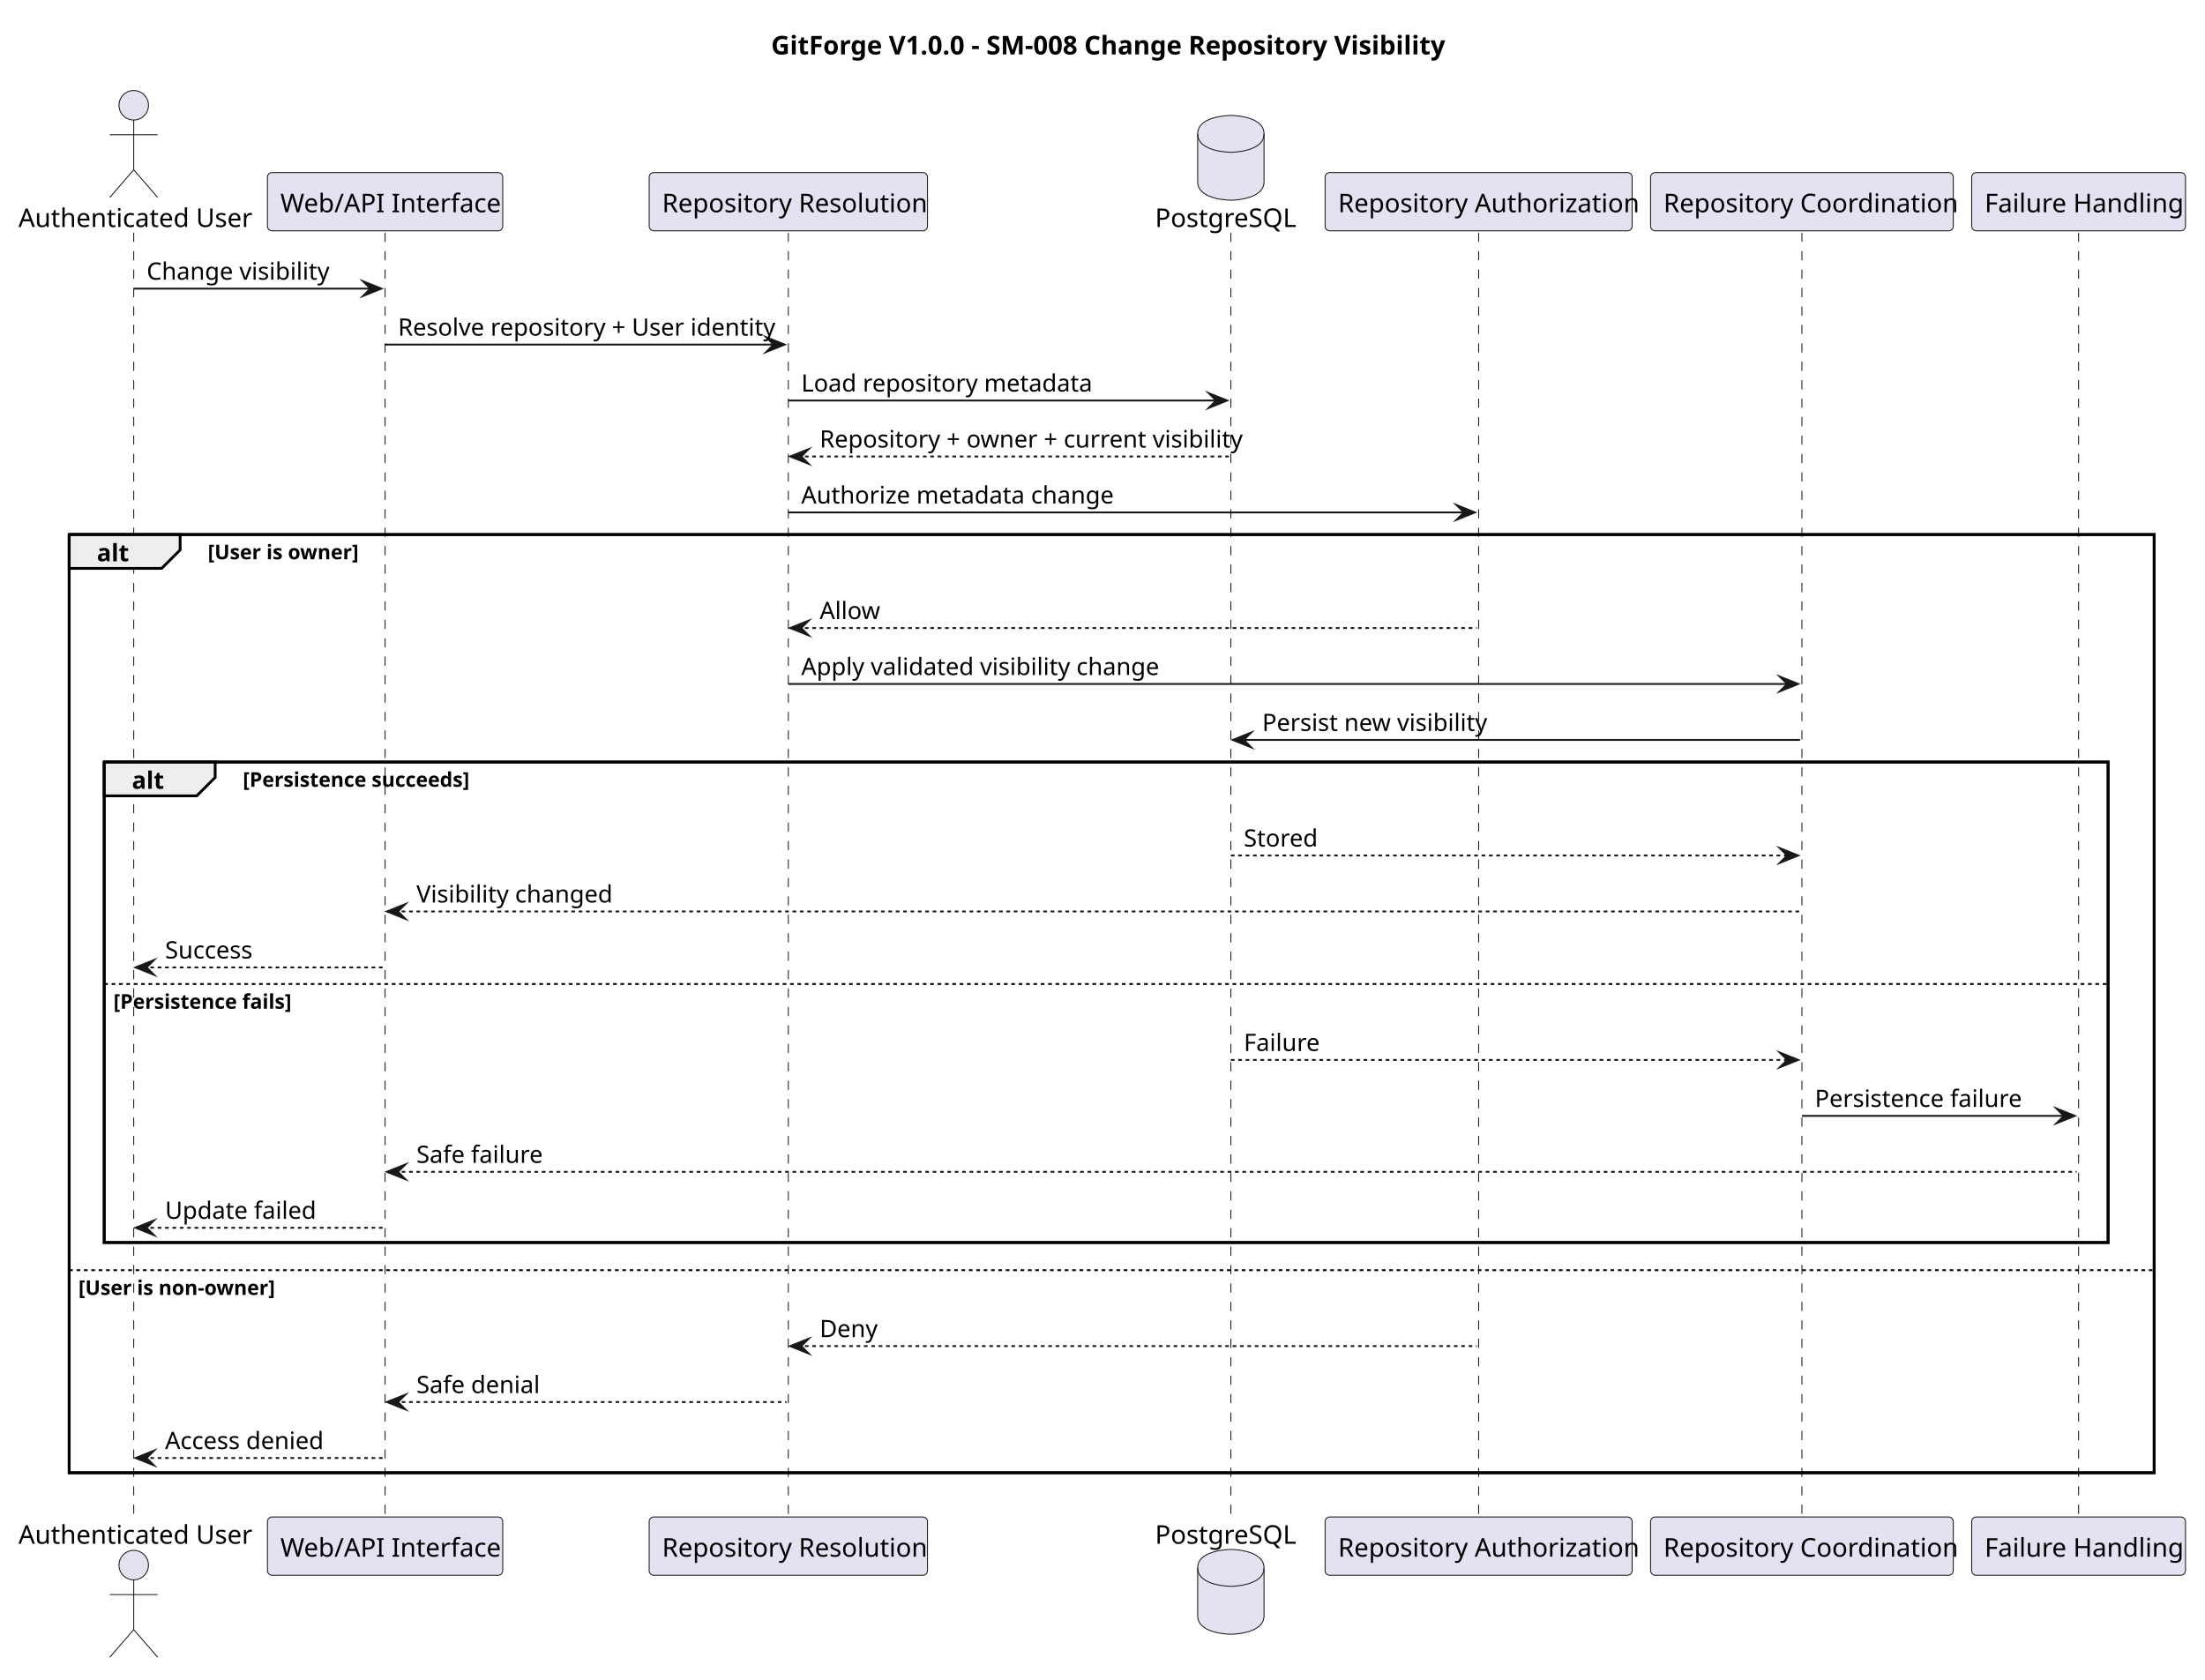
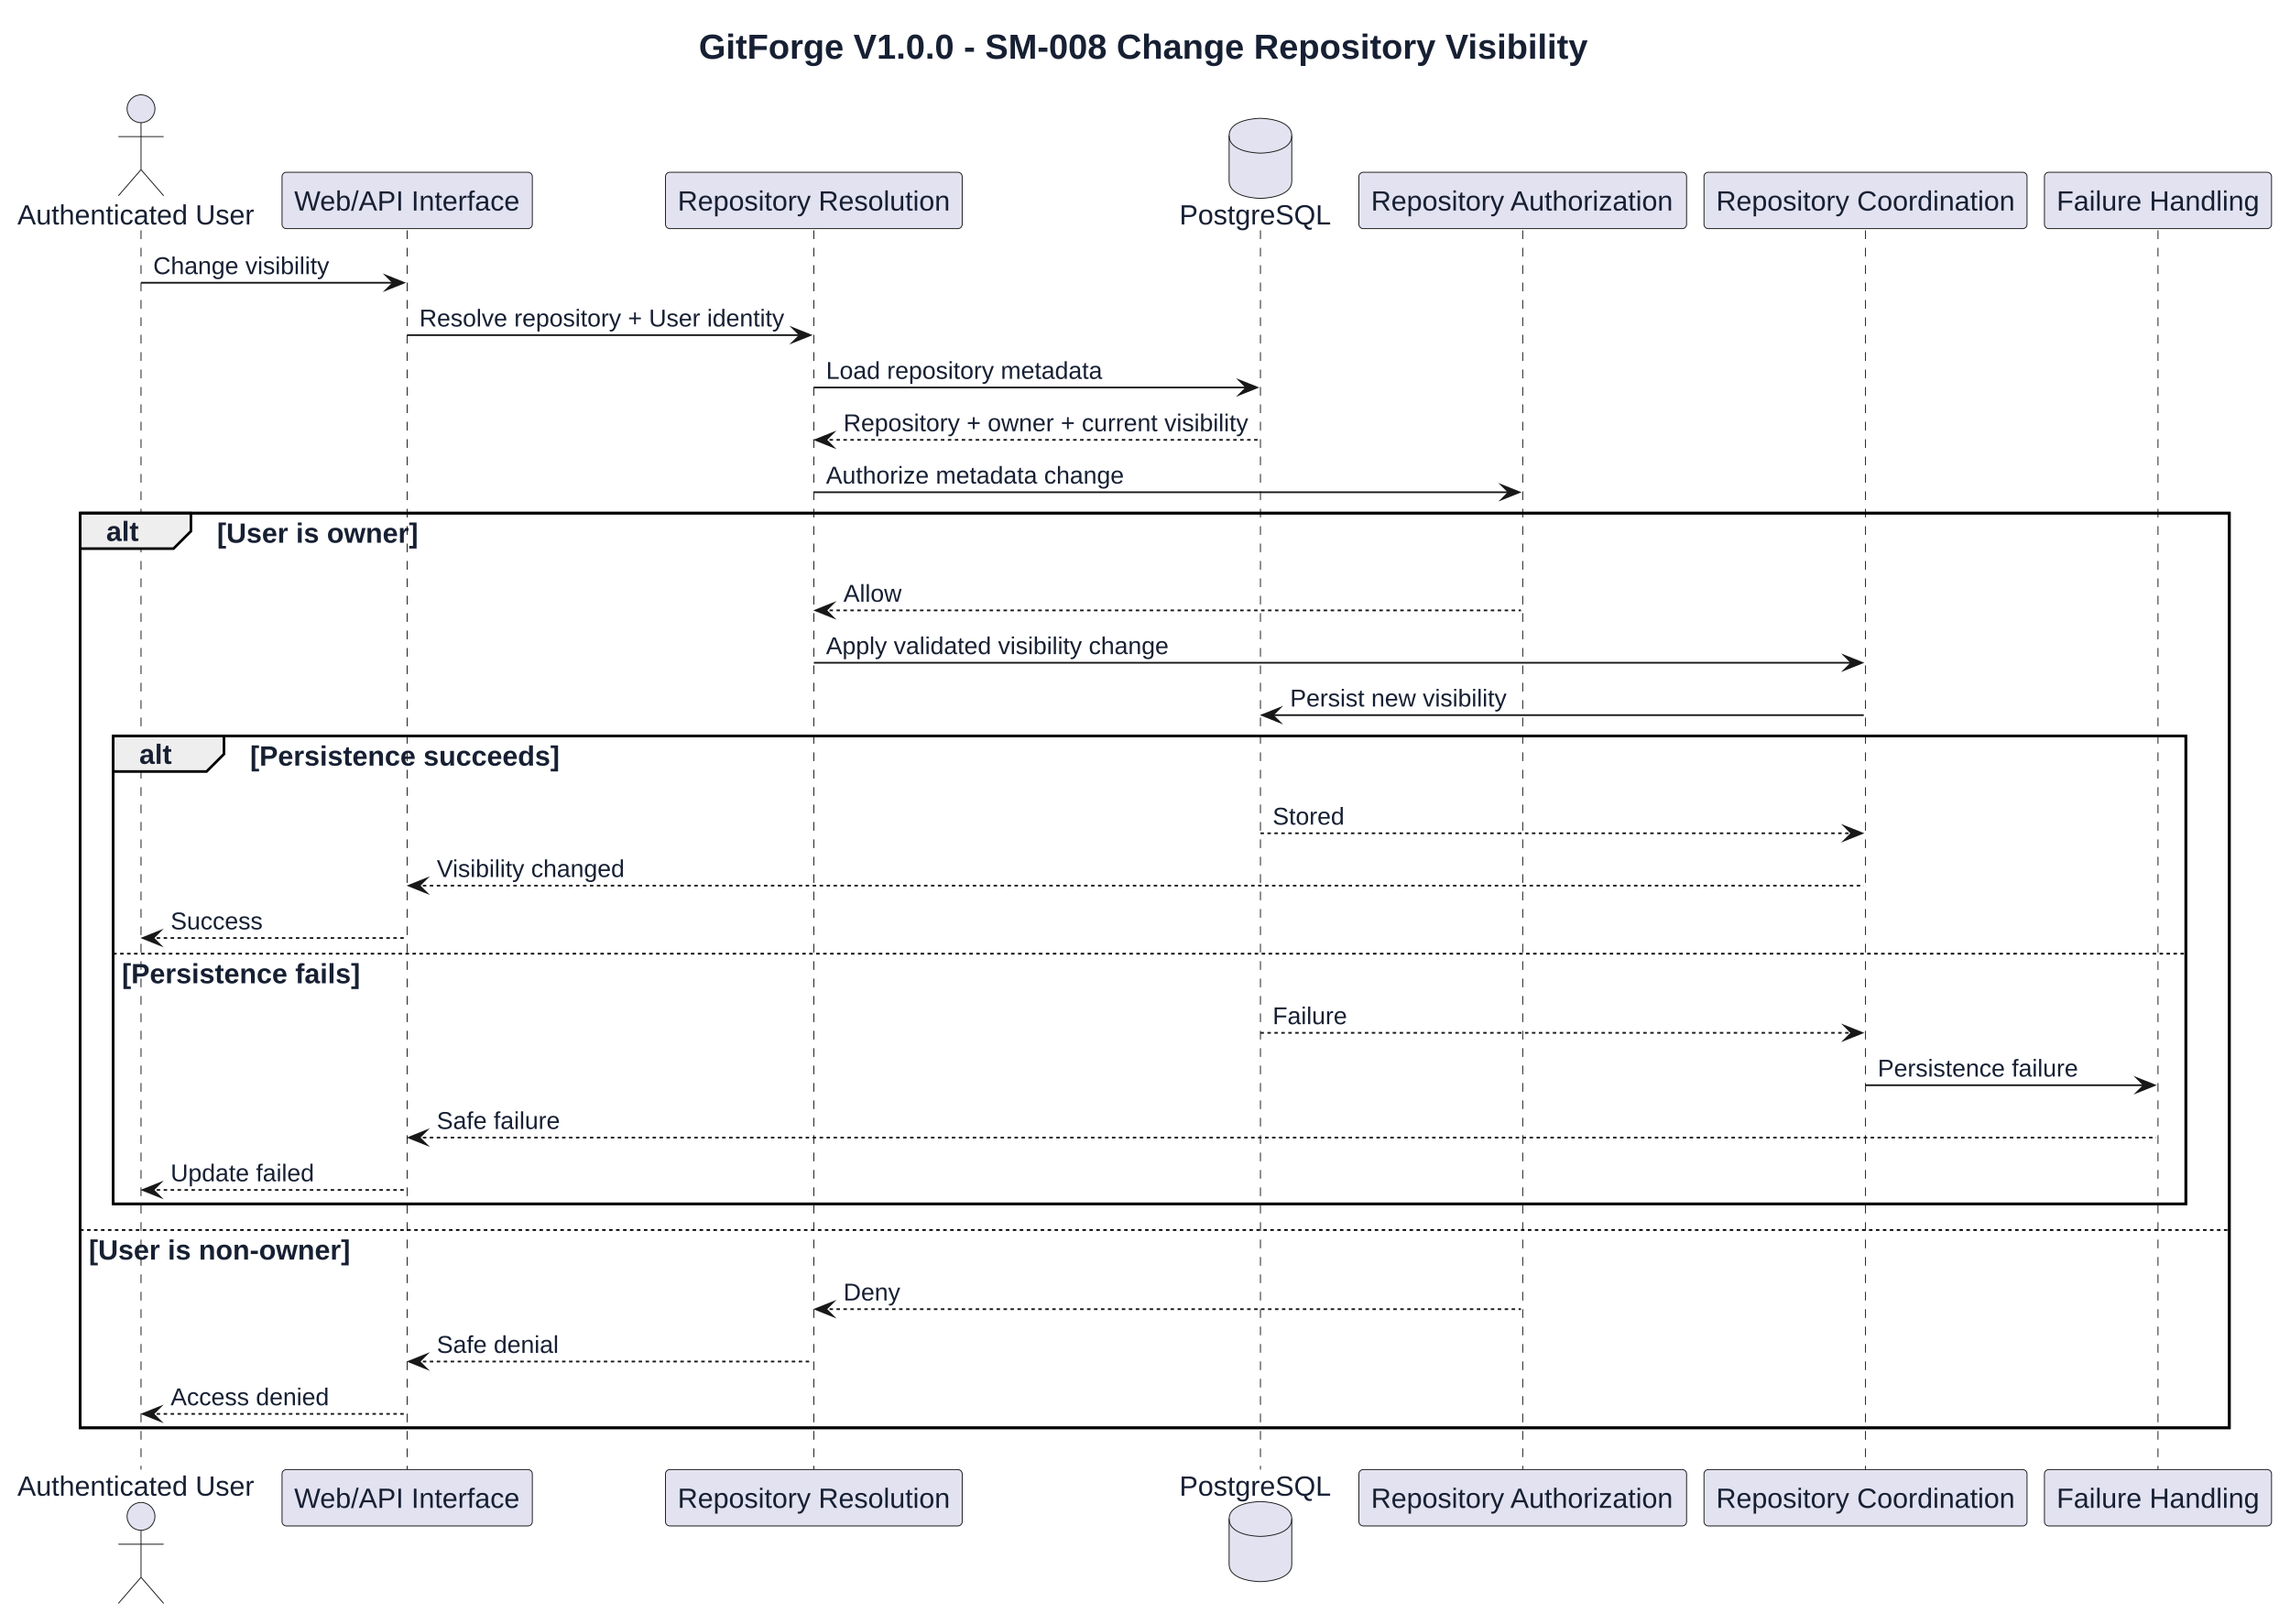
- <svg xmlns="http://www.w3.org/2000/svg" version="1.1" data-diagram-type="SEQUENCE" style="width:1196px;height:911px;background:#FFFFFF;" width="1196px" height="911px" viewBox="0 0 1196 911" zoomAndPan="magnify" preserveAspectRatio="none" contentStyleType="text/css">
+ <svg xmlns="http://www.w3.org/2000/svg" version="1.1" data-diagram-type="SEQUENCE" style="width:1316px;height:933px;background:#FFFFFF;" width="1316px" height="933px" viewBox="0 0 1316 933" zoomAndPan="magnify" preserveAspectRatio="none" contentStyleType="text/css">
  <defs />
  <g font-family="sans-serif" lengthAdjust="spacing">
-     <g class="title" data-source-line="1">
-       <text x="418.276" y="29.533" fill="#000" font-size="14" textLength="357.861" font-weight="700">GitForge V1.0.0 - SM-008 Change Repository Visibility</text>
+     <g class="title" data-source-line="8">
+       <text x="401.58" y="33.76" fill="#172033" font-size="20" textLength="511.23" font-weight="700" font-family="Arial">GitForge V1.0.0 - SM-008 Change Repository Visibility</text>
    </g>
-     <rect x="37.534" y="289.977" width="1130.907" height="508.945" fill="none" style="stroke:#000;stroke-width:1.5;" />
-     <rect x="56.534" y="413.383" width="1086.907" height="260.648" fill="none" style="stroke:#000;stroke-width:1.5;" />
+     <rect x="46.039" y="294.89" width="1235.097" height="525.673" fill="none" style="stroke:#000;stroke-width:1.5;" />
+     <rect x="65.039" y="422.982" width="1191.097" height="268.886" fill="none" style="stroke:#000;stroke-width:1.5;" />
    <g>
-       <rect x="69.034" y="126.219" width="8" height="696.703" fill="#000" fill-opacity="0" />
-       <line x1="72.534" y1="126.219" x2="72.534" y2="822.922" style="stroke:#181818;stroke-width:0.5;stroke-dasharray:5,5;" />
+       <rect x="77.539" y="132.396" width="8" height="712.166" fill="#000" fill-opacity="0" />
+       <line x1="81.039" y1="132.396" x2="81.039" y2="844.563" style="stroke:#181818;stroke-width:0.5;stroke-dasharray:5,5;" />
    </g>
    <g>
-       <rect x="205.372" y="126.219" width="8" height="696.703" fill="#000" fill-opacity="0" />
-       <line x1="208.872" y1="126.219" x2="208.872" y2="822.922" style="stroke:#181818;stroke-width:0.5;stroke-dasharray:5,5;" />
+       <rect x="230.496" y="132.396" width="8" height="712.166" fill="#000" fill-opacity="0" />
+       <line x1="233.996" y1="132.396" x2="233.996" y2="844.563" style="stroke:#181818;stroke-width:0.5;stroke-dasharray:5,5;" />
    </g>
    <g>
-       <rect x="424.092" y="126.219" width="8" height="696.703" fill="#000" fill-opacity="0" />
-       <line x1="427.592" y1="126.219" x2="427.592" y2="822.922" style="stroke:#181818;stroke-width:0.5;stroke-dasharray:5,5;" />
+       <rect x="464.195" y="132.396" width="8" height="712.166" fill="#000" fill-opacity="0" />
+       <line x1="467.695" y1="132.396" x2="467.695" y2="844.563" style="stroke:#181818;stroke-width:0.5;stroke-dasharray:5,5;" />
    </g>
    <g>
-       <rect x="664.122" y="126.219" width="8" height="696.703" fill="#000" fill-opacity="0" />
-       <line x1="667.622" y1="126.219" x2="667.622" y2="822.922" style="stroke:#181818;stroke-width:0.5;stroke-dasharray:5,5;" />
+       <rect x="720.843" y="132.396" width="8" height="712.166" fill="#000" fill-opacity="0" />
+       <line x1="724.343" y1="132.396" x2="724.343" y2="844.563" style="stroke:#181818;stroke-width:0.5;stroke-dasharray:5,5;" />
    </g>
    <g>
-       <rect x="798.515" y="126.219" width="8" height="696.703" fill="#000" fill-opacity="0" />
-       <line x1="802.015" y1="126.219" x2="802.015" y2="822.922" style="stroke:#181818;stroke-width:0.5;stroke-dasharray:5,5;" />
+       <rect x="871.577" y="132.396" width="8" height="712.166" fill="#000" fill-opacity="0" />
+       <line x1="875.077" y1="132.396" x2="875.077" y2="844.563" style="stroke:#181818;stroke-width:0.5;stroke-dasharray:5,5;" />
    </g>
    <g>
-       <rect x="973.873" y="126.219" width="8" height="696.703" fill="#000" fill-opacity="0" />
-       <line x1="977.373" y1="126.219" x2="977.373" y2="822.922" style="stroke:#181818;stroke-width:0.5;stroke-dasharray:5,5;" />
+       <rect x="1068.558" y="132.396" width="8" height="712.166" fill="#000" fill-opacity="0" />
+       <line x1="1072.058" y1="132.396" x2="1072.058" y2="844.563" style="stroke:#181818;stroke-width:0.5;stroke-dasharray:5,5;" />
    </g>
    <g>
-       <rect x="1123.941" y="126.219" width="8" height="696.703" fill="#000" fill-opacity="0" />
-       <line x1="1127.441" y1="126.219" x2="1127.441" y2="822.922" style="stroke:#181818;stroke-width:0.5;stroke-dasharray:5,5;" />
+       <rect x="1236.636" y="132.396" width="8" height="712.166" fill="#000" fill-opacity="0" />
+       <line x1="1240.136" y1="132.396" x2="1240.136" y2="844.563" style="stroke:#181818;stroke-width:0.5;stroke-dasharray:5,5;" />
    </g>
-     <text x="10" y="123.143" fill="#000" font-size="14" textLength="119.068">Authenticated User</text>
-     <ellipse cx="72.534" cy="57.109" rx="8" ry="8" fill="#E2E2F0" style="stroke:#181818;stroke-width:0.5;" />
-     <path d="M72.534,65.109 L72.534,92.109 M59.534,73.109 L85.534,73.109 M72.534,92.109 L59.534,107.109 M72.534,92.109 L85.534,107.109" style="stroke:#181818;stroke-width:0.5;" fill="none" />
-     <rect x="145.068" y="93.609" width="127.606" height="31.609" fill="#E2E2F0" style="stroke:#181818;stroke-width:0.5;" rx="2.5" ry="2.5" />
-     <text x="152.068" y="115.143" fill="#000" font-size="14" textLength="113.606">Web/API Interface</text>
-     <rect x="352.113" y="93.609" width="150.958" height="31.609" fill="#E2E2F0" style="stroke:#181818;stroke-width:0.5;" rx="2.5" ry="2.5" />
-     <text x="359.113" y="115.143" fill="#000" font-size="14" textLength="136.958">Repository Resolution</text>
-     <text x="626.491" y="123.143" fill="#000" font-size="14" textLength="76.262">PostgreSQL</text>
-     <path d="M649.622,72.609 C649.622,62.609 667.622,62.609 667.622,62.609 C667.622,62.609 685.622,62.609 685.622,72.609 L685.622,98.609 C685.622,108.609 667.622,108.609 667.622,108.609 C667.622,108.609 649.622,108.609 649.622,98.609 L649.622,72.609" style="stroke:#181818;stroke-width:0.5;" fill="#E2E2F0" />
-     <path d="M649.622,72.609 C649.622,82.609 667.622,82.609 667.622,82.609 C667.622,82.609 685.622,82.609 685.622,72.609" style="stroke:#181818;stroke-width:0.5;" fill="none" />
-     <rect x="718.753" y="93.609" width="166.523" height="31.609" fill="#E2E2F0" style="stroke:#181818;stroke-width:0.5;" rx="2.5" ry="2.5" />
-     <text x="725.753" y="115.143" fill="#000" font-size="14" textLength="152.523">Repository Authorization</text>
-     <rect x="895.276" y="93.609" width="164.192" height="31.609" fill="#E2E2F0" style="stroke:#181818;stroke-width:0.5;" rx="2.5" ry="2.5" />
-     <text x="902.276" y="115.143" fill="#000" font-size="14" textLength="150.192">Repository Coordination</text>
-     <rect x="1069.469" y="93.609" width="115.944" height="31.609" fill="#E2E2F0" style="stroke:#181818;stroke-width:0.5;" rx="2.5" ry="2.5" />
-     <text x="1076.469" y="115.143" fill="#000" font-size="14" textLength="101.944">Failure Handling</text>
-     <text x="10" y="837.455" fill="#000" font-size="14" textLength="119.068">Authenticated User</text>
-     <ellipse cx="72.534" cy="849.031" rx="8" ry="8" fill="#E2E2F0" style="stroke:#181818;stroke-width:0.5;" />
-     <path d="M72.534,857.031 L72.534,884.031 M59.534,865.031 L85.534,865.031 M72.534,884.031 L59.534,899.031 M72.534,884.031 L85.534,899.031" style="stroke:#181818;stroke-width:0.5;" fill="none" />
-     <rect x="145.068" y="822.922" width="127.606" height="31.609" fill="#E2E2F0" style="stroke:#181818;stroke-width:0.5;" rx="2.5" ry="2.5" />
-     <text x="152.068" y="844.455" fill="#000" font-size="14" textLength="113.606">Web/API Interface</text>
-     <rect x="352.113" y="822.922" width="150.958" height="31.609" fill="#E2E2F0" style="stroke:#181818;stroke-width:0.5;" rx="2.5" ry="2.5" />
-     <text x="359.113" y="844.455" fill="#000" font-size="14" textLength="136.958">Repository Resolution</text>
-     <text x="626.491" y="837.455" fill="#000" font-size="14" textLength="76.262">PostgreSQL</text>
-     <path d="M649.622,850.531 C649.622,840.531 667.622,840.531 667.622,840.531 C667.622,840.531 685.622,840.531 685.622,850.531 L685.622,876.531 C685.622,886.531 667.622,886.531 667.622,886.531 C667.622,886.531 649.622,886.531 649.622,876.531 L649.622,850.531" style="stroke:#181818;stroke-width:0.5;" fill="#E2E2F0" />
-     <path d="M649.622,850.531 C649.622,860.531 667.622,860.531 667.622,860.531 C667.622,860.531 685.622,860.531 685.622,850.531" style="stroke:#181818;stroke-width:0.5;" fill="none" />
-     <rect x="718.753" y="822.922" width="166.523" height="31.609" fill="#E2E2F0" style="stroke:#181818;stroke-width:0.5;" rx="2.5" ry="2.5" />
-     <text x="725.753" y="844.455" fill="#000" font-size="14" textLength="152.523">Repository Authorization</text>
-     <rect x="895.276" y="822.922" width="164.192" height="31.609" fill="#E2E2F0" style="stroke:#181818;stroke-width:0.5;" rx="2.5" ry="2.5" />
-     <text x="902.276" y="844.455" fill="#000" font-size="14" textLength="150.192">Repository Coordination</text>
-     <rect x="1069.469" y="822.922" width="115.944" height="31.609" fill="#E2E2F0" style="stroke:#181818;stroke-width:0.5;" rx="2.5" ry="2.5" />
-     <text x="1076.469" y="844.455" fill="#000" font-size="14" textLength="101.944">Failure Handling</text>
-     <polygon points="196.872,152.57,206.872,156.57,196.872,160.57,200.872,156.57" fill="#181818" style="stroke:#181818;stroke-width:1;stroke-linejoin:miter;stroke-miterlimit:10;" />
-     <line x1="72.534" y1="156.57" x2="202.872" y2="156.57" style="stroke:#181818;stroke-width:1;" />
-     <text x="79.534" y="151.714" fill="#000" font-size="13" textLength="93.933">Change visibility</text>
-     <polygon points="415.592,182.922,425.592,186.922,415.592,190.922,419.592,186.922" fill="#181818" style="stroke:#181818;stroke-width:1;stroke-linejoin:miter;stroke-miterlimit:10;" />
-     <line x1="208.872" y1="186.922" x2="421.592" y2="186.922" style="stroke:#181818;stroke-width:1;" />
-     <text x="215.872" y="182.065" fill="#000" font-size="13" textLength="194.721">Resolve repository + User identity</text>
-     <polygon points="655.622,213.273,665.622,217.273,655.622,221.273,659.622,217.273" fill="#181818" style="stroke:#181818;stroke-width:1;stroke-linejoin:miter;stroke-miterlimit:10;" />
-     <line x1="427.592" y1="217.273" x2="661.622" y2="217.273" style="stroke:#181818;stroke-width:1;" />
-     <text x="434.592" y="212.417" fill="#000" font-size="13" textLength="147.424">Load repository metadata</text>
-     <polygon points="438.592,243.625,428.592,247.625,438.592,251.625,434.592,247.625" fill="#181818" style="stroke:#181818;stroke-width:1;stroke-linejoin:miter;stroke-miterlimit:10;" />
-     <line x1="432.592" y1="247.625" x2="666.622" y2="247.625" style="stroke:#181818;stroke-width:1;stroke-dasharray:2,2;" />
-     <text x="444.592" y="242.769" fill="#000" font-size="13" textLength="216.03">Repository + owner + current visibility</text>
-     <polygon points="790.015,273.977,800.015,277.977,790.015,281.977,794.015,277.977" fill="#181818" style="stroke:#181818;stroke-width:1;stroke-linejoin:miter;stroke-miterlimit:10;" />
-     <line x1="427.592" y1="277.977" x2="796.015" y2="277.977" style="stroke:#181818;stroke-width:1;" />
-     <text x="434.592" y="273.12" fill="#000" font-size="13" textLength="158.996">Authorize metadata change</text>
-     <path d="M37.534,289.977 L97.705,289.977 L97.705,298.328 L87.705,308.328 L37.534,308.328 L37.534,289.977" style="stroke:#000;stroke-width:1.5;" fill="#EEE" />
-     <rect x="37.534" y="289.977" width="1130.907" height="508.945" fill="none" style="stroke:#000;stroke-width:1.5;" />
-     <text x="52.534" y="304.472" fill="#000" font-size="13" textLength="15.171" font-weight="700">alt</text>
-     <text x="112.705" y="303.396" fill="#000" font-size="11" textLength="79.465" font-weight="700">[User is owner]</text>
-     <polygon points="438.592,336.68,428.592,340.68,438.592,344.68,434.592,340.68" fill="#181818" style="stroke:#181818;stroke-width:1;stroke-linejoin:miter;stroke-miterlimit:10;" />
-     <line x1="432.592" y1="340.68" x2="801.015" y2="340.68" style="stroke:#181818;stroke-width:1;stroke-dasharray:2,2;" />
-     <text x="444.592" y="335.823" fill="#000" font-size="13" textLength="31.065">Allow</text>
-     <polygon points="965.373,367.031,975.373,371.031,965.373,375.031,969.373,371.031" fill="#181818" style="stroke:#181818;stroke-width:1;stroke-linejoin:miter;stroke-miterlimit:10;" />
-     <line x1="427.592" y1="371.031" x2="971.373" y2="371.031" style="stroke:#181818;stroke-width:1;" />
-     <text x="434.592" y="366.175" fill="#000" font-size="13" textLength="182.825">Apply validated visibility change</text>
-     <polygon points="678.622,397.383,668.622,401.383,678.622,405.383,674.622,401.383" fill="#181818" style="stroke:#181818;stroke-width:1;stroke-linejoin:miter;stroke-miterlimit:10;" />
-     <line x1="672.622" y1="401.383" x2="976.373" y2="401.383" style="stroke:#181818;stroke-width:1;" />
-     <text x="684.622" y="396.526" fill="#000" font-size="13" textLength="115.584">Persist new visibility</text>
-     <path d="M56.534,413.383 L116.705,413.383 L116.705,421.734 L106.705,431.734 L56.534,431.734 L56.534,413.383" style="stroke:#000;stroke-width:1.5;" fill="#EEE" />
-     <rect x="56.534" y="413.383" width="1086.907" height="260.648" fill="none" style="stroke:#000;stroke-width:1.5;" />
-     <text x="71.534" y="427.878" fill="#000" font-size="13" textLength="15.171" font-weight="700">alt</text>
-     <text x="131.705" y="426.802" fill="#000" font-size="11" textLength="122.289" font-weight="700">[Persistence succeeds]</text>
-     <polygon points="965.373,460.086,975.373,464.086,965.373,468.086,969.373,464.086" fill="#181818" style="stroke:#181818;stroke-width:1;stroke-linejoin:miter;stroke-miterlimit:10;" />
-     <line x1="667.622" y1="464.086" x2="971.373" y2="464.086" style="stroke:#181818;stroke-width:1;stroke-dasharray:2,2;" />
-     <text x="674.622" y="459.229" fill="#000" font-size="13" textLength="38.302">Stored</text>
-     <polygon points="219.872,490.438,209.872,494.438,219.872,498.438,215.872,494.438" fill="#181818" style="stroke:#181818;stroke-width:1;stroke-linejoin:miter;stroke-miterlimit:10;" />
-     <line x1="213.872" y1="494.438" x2="976.373" y2="494.438" style="stroke:#181818;stroke-width:1;stroke-dasharray:2,2;" />
-     <text x="225.872" y="489.581" fill="#000" font-size="13" textLength="100.445">Visibility changed</text>
-     <polygon points="83.534,520.789,73.534,524.789,83.534,528.789,79.534,524.789" fill="#181818" style="stroke:#181818;stroke-width:1;stroke-linejoin:miter;stroke-miterlimit:10;" />
-     <line x1="77.534" y1="524.789" x2="207.872" y2="524.789" style="stroke:#181818;stroke-width:1;stroke-dasharray:2,2;" />
-     <text x="89.534" y="519.933" fill="#000" font-size="13" textLength="49.131">Success</text>
-     <line x1="56.534" y1="533.789" x2="1143.441" y2="533.789" style="stroke:#000;stroke-width:1;stroke-dasharray:2,2;" />
-     <text x="61.534" y="547.208" fill="#000" font-size="11" textLength="94.155" font-weight="700">[Persistence fails]</text>
-     <polygon points="965.373,570.977,975.373,574.977,965.373,578.977,969.373,574.977" fill="#181818" style="stroke:#181818;stroke-width:1;stroke-linejoin:miter;stroke-miterlimit:10;" />
-     <line x1="667.622" y1="574.977" x2="971.373" y2="574.977" style="stroke:#181818;stroke-width:1;stroke-dasharray:2,2;" />
-     <text x="674.622" y="570.12" fill="#000" font-size="13" textLength="39.736">Failure</text>
-     <polygon points="1115.441,601.328,1125.441,605.328,1115.441,609.328,1119.441,605.328" fill="#181818" style="stroke:#181818;stroke-width:1;stroke-linejoin:miter;stroke-miterlimit:10;" />
-     <line x1="977.373" y1="605.328" x2="1121.441" y2="605.328" style="stroke:#181818;stroke-width:1;" />
-     <text x="984.373" y="600.472" fill="#000" font-size="13" textLength="106.939">Persistence failure</text>
-     <polygon points="219.872,631.68,209.872,635.68,219.872,639.68,215.872,635.68" fill="#181818" style="stroke:#181818;stroke-width:1;stroke-linejoin:miter;stroke-miterlimit:10;" />
-     <line x1="213.872" y1="635.68" x2="1126.441" y2="635.68" style="stroke:#181818;stroke-width:1;stroke-dasharray:2,2;" />
-     <text x="225.872" y="630.823" fill="#000" font-size="13" textLength="65.762">Safe failure</text>
-     <polygon points="83.534,662.031,73.534,666.031,83.534,670.031,79.534,666.031" fill="#181818" style="stroke:#181818;stroke-width:1;stroke-linejoin:miter;stroke-miterlimit:10;" />
-     <line x1="77.534" y1="666.031" x2="207.872" y2="666.031" style="stroke:#181818;stroke-width:1;stroke-dasharray:2,2;" />
-     <text x="89.534" y="661.175" fill="#000" font-size="13" textLength="76.61">Update failed</text>
-     <line x1="37.534" y1="689.031" x2="1168.441" y2="689.031" style="stroke:#000;stroke-width:1;stroke-dasharray:2,2;" />
-     <text x="42.534" y="702.45" fill="#000" font-size="11" textLength="103.286" font-weight="700">[User is non-owner]</text>
-     <polygon points="438.592,726.219,428.592,730.219,438.592,734.219,434.592,730.219" fill="#181818" style="stroke:#181818;stroke-width:1;stroke-linejoin:miter;stroke-miterlimit:10;" />
-     <line x1="432.592" y1="730.219" x2="801.015" y2="730.219" style="stroke:#181818;stroke-width:1;stroke-dasharray:2,2;" />
-     <text x="444.592" y="725.362" fill="#000" font-size="13" textLength="30.348">Deny</text>
-     <polygon points="219.872,756.57,209.872,760.57,219.872,764.57,215.872,760.57" fill="#181818" style="stroke:#181818;stroke-width:1;stroke-linejoin:miter;stroke-miterlimit:10;" />
-     <line x1="213.872" y1="760.57" x2="426.592" y2="760.57" style="stroke:#181818;stroke-width:1;stroke-dasharray:2,2;" />
-     <text x="225.872" y="755.714" fill="#000" font-size="13" textLength="65.051">Safe denial</text>
-     <polygon points="83.534,786.922,73.534,790.922,83.534,794.922,79.534,790.922" fill="#181818" style="stroke:#181818;stroke-width:1;stroke-linejoin:miter;stroke-miterlimit:10;" />
-     <line x1="77.534" y1="790.922" x2="207.872" y2="790.922" style="stroke:#181818;stroke-width:1;stroke-dasharray:2,2;" />
-     <text x="89.534" y="786.065" fill="#000" font-size="13" textLength="84.551">Access denied</text>
+     <text x="10" y="129.006" fill="#172033" font-size="16" textLength="136.078" font-family="Arial">Authenticated User</text>
+     <ellipse cx="81.039" cy="62.498" rx="8" ry="8" fill="#E2E2F0" style="stroke:#181818;stroke-width:0.5;" />
+     <path d="M81.039,70.498 L81.039,97.498 M68.039,78.498 L94.039,78.498 M81.039,97.498 L68.039,112.498 M81.039,97.498 L94.039,112.498" style="stroke:#181818;stroke-width:0.5;" fill="none" />
+     <rect x="162.078" y="98.998" width="143.836" height="32.398" fill="#E2E2F0" style="stroke:#181818;stroke-width:0.5;" rx="2.5" ry="2.5" />
+     <text x="169.078" y="121.006" fill="#172033" font-size="16" textLength="129.836" font-family="Arial">Web/API Interface</text>
+     <rect x="382.434" y="98.998" width="170.523" height="32.398" fill="#E2E2F0" style="stroke:#181818;stroke-width:0.5;" rx="2.5" ry="2.5" />
+     <text x="389.434" y="121.006" fill="#172033" font-size="16" textLength="156.523" font-family="Arial">Repository Resolution</text>
+     <text x="677.765" y="129.006" fill="#172033" font-size="16" textLength="87.156" font-family="Arial">PostgreSQL</text>
+     <path d="M706.343,77.998 C706.343,67.998 724.343,67.998 724.343,67.998 C724.343,67.998 742.343,67.998 742.343,77.998 L742.343,103.998 C742.343,113.998 724.343,113.998 724.343,113.998 C724.343,113.998 706.343,113.998 706.343,103.998 L706.343,77.998" style="stroke:#181818;stroke-width:0.5;" fill="#E2E2F0" />
+     <path d="M706.343,77.998 C706.343,87.998 724.343,87.998 724.343,87.998 C724.343,87.998 742.343,87.998 742.343,77.998" style="stroke:#181818;stroke-width:0.5;" fill="none" />
+     <rect x="780.921" y="98.998" width="188.313" height="32.398" fill="#E2E2F0" style="stroke:#181818;stroke-width:0.5;" rx="2.5" ry="2.5" />
+     <text x="787.921" y="121.006" fill="#172033" font-size="16" textLength="174.313" font-family="Arial">Repository Authorization</text>
+     <rect x="979.233" y="98.998" width="185.648" height="32.398" fill="#E2E2F0" style="stroke:#181818;stroke-width:0.5;" rx="2.5" ry="2.5" />
+     <text x="986.233" y="121.006" fill="#172033" font-size="16" textLength="171.648" font-family="Arial">Repository Coordination</text>
+     <rect x="1174.882" y="98.998" width="130.508" height="32.398" fill="#E2E2F0" style="stroke:#181818;stroke-width:0.5;" rx="2.5" ry="2.5" />
+     <text x="1181.882" y="121.006" fill="#172033" font-size="16" textLength="116.508" font-family="Arial">Failure Handling</text>
+     <text x="10" y="859.57" fill="#172033" font-size="16" textLength="136.078" font-family="Arial">Authenticated User</text>
+     <ellipse cx="81.039" cy="871.461" rx="8" ry="8" fill="#E2E2F0" style="stroke:#181818;stroke-width:0.5;" />
+     <path d="M81.039,879.461 L81.039,906.461 M68.039,887.461 L94.039,887.461 M81.039,906.461 L68.039,921.461 M81.039,906.461 L94.039,921.461" style="stroke:#181818;stroke-width:0.5;" fill="none" />
+     <rect x="162.078" y="844.563" width="143.836" height="32.398" fill="#E2E2F0" style="stroke:#181818;stroke-width:0.5;" rx="2.5" ry="2.5" />
+     <text x="169.078" y="866.57" fill="#172033" font-size="16" textLength="129.836" font-family="Arial">Web/API Interface</text>
+     <rect x="382.434" y="844.563" width="170.523" height="32.398" fill="#E2E2F0" style="stroke:#181818;stroke-width:0.5;" rx="2.5" ry="2.5" />
+     <text x="389.434" y="866.57" fill="#172033" font-size="16" textLength="156.523" font-family="Arial">Repository Resolution</text>
+     <text x="677.765" y="859.57" fill="#172033" font-size="16" textLength="87.156" font-family="Arial">PostgreSQL</text>
+     <path d="M706.343,872.961 C706.343,862.961 724.343,862.961 724.343,862.961 C724.343,862.961 742.343,862.961 742.343,872.961 L742.343,898.961 C742.343,908.961 724.343,908.961 724.343,908.961 C724.343,908.961 706.343,908.961 706.343,898.961 L706.343,872.961" style="stroke:#181818;stroke-width:0.5;" fill="#E2E2F0" />
+     <path d="M706.343,872.961 C706.343,882.961 724.343,882.961 724.343,882.961 C724.343,882.961 742.343,882.961 742.343,872.961" style="stroke:#181818;stroke-width:0.5;" fill="none" />
+     <rect x="780.921" y="844.563" width="188.313" height="32.398" fill="#E2E2F0" style="stroke:#181818;stroke-width:0.5;" rx="2.5" ry="2.5" />
+     <text x="787.921" y="866.57" fill="#172033" font-size="16" textLength="174.313" font-family="Arial">Repository Authorization</text>
+     <rect x="979.233" y="844.563" width="185.648" height="32.398" fill="#E2E2F0" style="stroke:#181818;stroke-width:0.5;" rx="2.5" ry="2.5" />
+     <text x="986.233" y="866.57" fill="#172033" font-size="16" textLength="171.648" font-family="Arial">Repository Coordination</text>
+     <rect x="1174.882" y="844.563" width="130.508" height="32.398" fill="#E2E2F0" style="stroke:#181818;stroke-width:0.5;" rx="2.5" ry="2.5" />
+     <text x="1181.882" y="866.57" fill="#172033" font-size="16" textLength="116.508" font-family="Arial">Failure Handling</text>
+     <polygon points="221.996,158.495,231.996,162.495,221.996,166.495,225.996,162.495" fill="#181818" style="stroke:#181818;stroke-width:1;stroke-linejoin:miter;stroke-miterlimit:10;" />
+     <line x1="81.039" y1="162.495" x2="227.996" y2="162.495" style="stroke:#181818;stroke-width:1;" />
+     <text x="88.039" y="157.528" fill="#172033" font-size="14" textLength="101.158" font-family="Arial">Change visibility</text>
+     <polygon points="455.695,188.594,465.695,192.594,455.695,196.594,459.695,192.594" fill="#181818" style="stroke:#181818;stroke-width:1;stroke-linejoin:miter;stroke-miterlimit:10;" />
+     <line x1="233.996" y1="192.594" x2="461.695" y2="192.594" style="stroke:#181818;stroke-width:1;" />
+     <text x="240.996" y="187.627" fill="#172033" font-size="14" textLength="209.699" font-family="Arial">Resolve repository + User identity</text>
+     <polygon points="712.343,218.692,722.343,222.692,712.343,226.692,716.343,222.692" fill="#181818" style="stroke:#181818;stroke-width:1;stroke-linejoin:miter;stroke-miterlimit:10;" />
+     <line x1="467.695" y1="222.692" x2="718.343" y2="222.692" style="stroke:#181818;stroke-width:1;" />
+     <text x="474.695" y="217.726" fill="#172033" font-size="14" textLength="158.765" font-family="Arial">Load repository metadata</text>
+     <polygon points="478.695,248.791,468.695,252.791,478.695,256.791,474.695,252.791" fill="#181818" style="stroke:#181818;stroke-width:1;stroke-linejoin:miter;stroke-miterlimit:10;" />
+     <line x1="472.695" y1="252.791" x2="723.343" y2="252.791" style="stroke:#181818;stroke-width:1;stroke-dasharray:2,2;" />
+     <text x="484.695" y="247.824" fill="#172033" font-size="14" textLength="232.647" font-family="Arial">Repository + owner + current visibility</text>
+     <polygon points="863.077,278.89,873.077,282.89,863.077,286.89,867.077,282.89" fill="#181818" style="stroke:#181818;stroke-width:1;stroke-linejoin:miter;stroke-miterlimit:10;" />
+     <line x1="467.695" y1="282.89" x2="869.077" y2="282.89" style="stroke:#181818;stroke-width:1;" />
+     <text x="474.695" y="277.923" fill="#172033" font-size="14" textLength="171.227" font-family="Arial">Authorize metadata change</text>
+     <path d="M46.039,294.89 L109.711,294.89 L109.711,305.288 L99.711,315.288 L46.039,315.288 L46.039,294.89" style="stroke:#000;stroke-width:1.5;" fill="#EEE" />
+     <rect x="46.039" y="294.89" width="1235.097" height="525.673" fill="none" style="stroke:#000;stroke-width:1.5;" />
+     <text x="61.039" y="310.897" fill="#172033" font-size="16" textLength="18.672" font-weight="700" font-family="Arial">alt</text>
+     <text x="124.711" y="311.897" fill="#172033" font-size="16" textLength="115.586" font-weight="700" font-family="Arial">[User is owner]</text>
+     <polygon points="478.695,346.785,468.695,350.785,478.695,354.785,474.695,350.785" fill="#181818" style="stroke:#181818;stroke-width:1;stroke-linejoin:miter;stroke-miterlimit:10;" />
+     <line x1="472.695" y1="350.785" x2="874.077" y2="350.785" style="stroke:#181818;stroke-width:1;stroke-dasharray:2,2;" />
+     <text x="484.695" y="345.818" fill="#172033" font-size="14" textLength="33.455" font-family="Arial">Allow</text>
+     <polygon points="1060.058,376.884,1070.058,380.884,1060.058,384.884,1064.058,380.884" fill="#181818" style="stroke:#181818;stroke-width:1;stroke-linejoin:miter;stroke-miterlimit:10;" />
+     <line x1="467.695" y1="380.884" x2="1066.058" y2="380.884" style="stroke:#181818;stroke-width:1;" />
+     <text x="474.695" y="375.917" fill="#172033" font-size="14" textLength="196.889" font-family="Arial">Apply validated visibility change</text>
+     <polygon points="735.343,406.982,725.343,410.982,735.343,414.982,731.343,410.982" fill="#181818" style="stroke:#181818;stroke-width:1;stroke-linejoin:miter;stroke-miterlimit:10;" />
+     <line x1="729.343" y1="410.982" x2="1071.058" y2="410.982" style="stroke:#181818;stroke-width:1;" />
+     <text x="741.343" y="406.016" fill="#172033" font-size="14" textLength="124.476" font-family="Arial">Persist new visibility</text>
+     <path d="M65.039,422.982 L128.711,422.982 L128.711,433.381 L118.711,443.381 L65.039,443.381 L65.039,422.982" style="stroke:#000;stroke-width:1.5;" fill="#EEE" />
+     <rect x="65.039" y="422.982" width="1191.097" height="268.886" fill="none" style="stroke:#000;stroke-width:1.5;" />
+     <text x="80.039" y="438.99" fill="#172033" font-size="16" textLength="18.672" font-weight="700" font-family="Arial">alt</text>
+     <text x="143.711" y="439.99" fill="#172033" font-size="16" textLength="177.875" font-weight="700" font-family="Arial">[Persistence succeeds]</text>
+     <polygon points="1060.058,474.878,1070.058,478.878,1060.058,482.878,1064.058,478.878" fill="#181818" style="stroke:#181818;stroke-width:1;stroke-linejoin:miter;stroke-miterlimit:10;" />
+     <line x1="724.343" y1="478.878" x2="1066.058" y2="478.878" style="stroke:#181818;stroke-width:1;stroke-dasharray:2,2;" />
+     <text x="731.343" y="473.911" fill="#172033" font-size="14" textLength="41.248" font-family="Arial">Stored</text>
+     <polygon points="244.996,504.977,234.996,508.977,244.996,512.977,240.996,508.977" fill="#181818" style="stroke:#181818;stroke-width:1;stroke-linejoin:miter;stroke-miterlimit:10;" />
+     <line x1="238.996" y1="508.977" x2="1071.058" y2="508.977" style="stroke:#181818;stroke-width:1;stroke-dasharray:2,2;" />
+     <text x="250.996" y="504.01" fill="#172033" font-size="14" textLength="108.172" font-family="Arial">Visibility changed</text>
+     <polygon points="92.039,535.075,82.039,539.075,92.039,543.075,88.039,539.075" fill="#181818" style="stroke:#181818;stroke-width:1;stroke-linejoin:miter;stroke-miterlimit:10;" />
+     <line x1="86.039" y1="539.075" x2="232.996" y2="539.075" style="stroke:#181818;stroke-width:1;stroke-dasharray:2,2;" />
+     <text x="98.039" y="534.108" fill="#172033" font-size="14" textLength="52.91" font-family="Arial">Success</text>
+     <line x1="65.039" y1="548.075" x2="1256.136" y2="548.075" style="stroke:#000;stroke-width:1;stroke-dasharray:2,2;" />
+     <text x="70.039" y="565.083" fill="#172033" font-size="16" textLength="136.953" font-weight="700" font-family="Arial">[Persistence fails]</text>
+     <polygon points="1060.058,589.572,1070.058,593.572,1060.058,597.572,1064.058,593.572" fill="#181818" style="stroke:#181818;stroke-width:1;stroke-linejoin:miter;stroke-miterlimit:10;" />
+     <line x1="724.343" y1="593.572" x2="1066.058" y2="593.572" style="stroke:#181818;stroke-width:1;stroke-dasharray:2,2;" />
+     <text x="731.343" y="588.605" fill="#172033" font-size="14" textLength="42.793" font-family="Arial">Failure</text>
+     <polygon points="1228.136,619.671,1238.136,623.671,1228.136,627.671,1232.136,623.671" fill="#181818" style="stroke:#181818;stroke-width:1;stroke-linejoin:miter;stroke-miterlimit:10;" />
+     <line x1="1072.058" y1="623.671" x2="1234.136" y2="623.671" style="stroke:#181818;stroke-width:1;" />
+     <text x="1079.058" y="618.704" fill="#172033" font-size="14" textLength="115.165" font-family="Arial">Persistence failure</text>
+     <polygon points="244.996,649.77,234.996,653.77,244.996,657.77,240.996,653.77" fill="#181818" style="stroke:#181818;stroke-width:1;stroke-linejoin:miter;stroke-miterlimit:10;" />
+     <line x1="238.996" y1="653.77" x2="1239.136" y2="653.77" style="stroke:#181818;stroke-width:1;stroke-dasharray:2,2;" />
+     <text x="250.996" y="648.803" fill="#172033" font-size="14" textLength="70.82" font-family="Arial">Safe failure</text>
+     <polygon points="92.039,679.868,82.039,683.868,92.039,687.868,88.039,683.868" fill="#181818" style="stroke:#181818;stroke-width:1;stroke-linejoin:miter;stroke-miterlimit:10;" />
+     <line x1="86.039" y1="683.868" x2="232.996" y2="683.868" style="stroke:#181818;stroke-width:1;stroke-dasharray:2,2;" />
+     <text x="98.039" y="678.901" fill="#172033" font-size="14" textLength="82.503" font-family="Arial">Update failed</text>
+     <line x1="46.039" y1="706.868" x2="1281.136" y2="706.868" style="stroke:#000;stroke-width:1;stroke-dasharray:2,2;" />
+     <text x="51.039" y="723.876" fill="#172033" font-size="16" textLength="150.234" font-weight="700" font-family="Arial">[User is non-owner]</text>
+     <polygon points="478.695,748.365,468.695,752.365,478.695,756.365,474.695,752.365" fill="#181818" style="stroke:#181818;stroke-width:1;stroke-linejoin:miter;stroke-miterlimit:10;" />
+     <line x1="472.695" y1="752.365" x2="874.077" y2="752.365" style="stroke:#181818;stroke-width:1;stroke-dasharray:2,2;" />
+     <text x="484.695" y="747.398" fill="#172033" font-size="14" textLength="32.683" font-family="Arial">Deny</text>
+     <polygon points="244.996,778.464,234.996,782.464,244.996,786.464,240.996,782.464" fill="#181818" style="stroke:#181818;stroke-width:1;stroke-linejoin:miter;stroke-miterlimit:10;" />
+     <line x1="238.996" y1="782.464" x2="466.695" y2="782.464" style="stroke:#181818;stroke-width:1;stroke-dasharray:2,2;" />
+     <text x="250.996" y="777.497" fill="#172033" font-size="14" textLength="70.055" font-family="Arial">Safe denial</text>
+     <polygon points="92.039,808.563,82.039,812.563,92.039,816.563,88.039,812.563" fill="#181818" style="stroke:#181818;stroke-width:1;stroke-linejoin:miter;stroke-miterlimit:10;" />
+     <line x1="86.039" y1="812.563" x2="232.996" y2="812.563" style="stroke:#181818;stroke-width:1;stroke-dasharray:2,2;" />
+     <text x="98.039" y="807.596" fill="#172033" font-size="14" textLength="91.055" font-family="Arial">Access denied</text>
  </g>
</svg>
